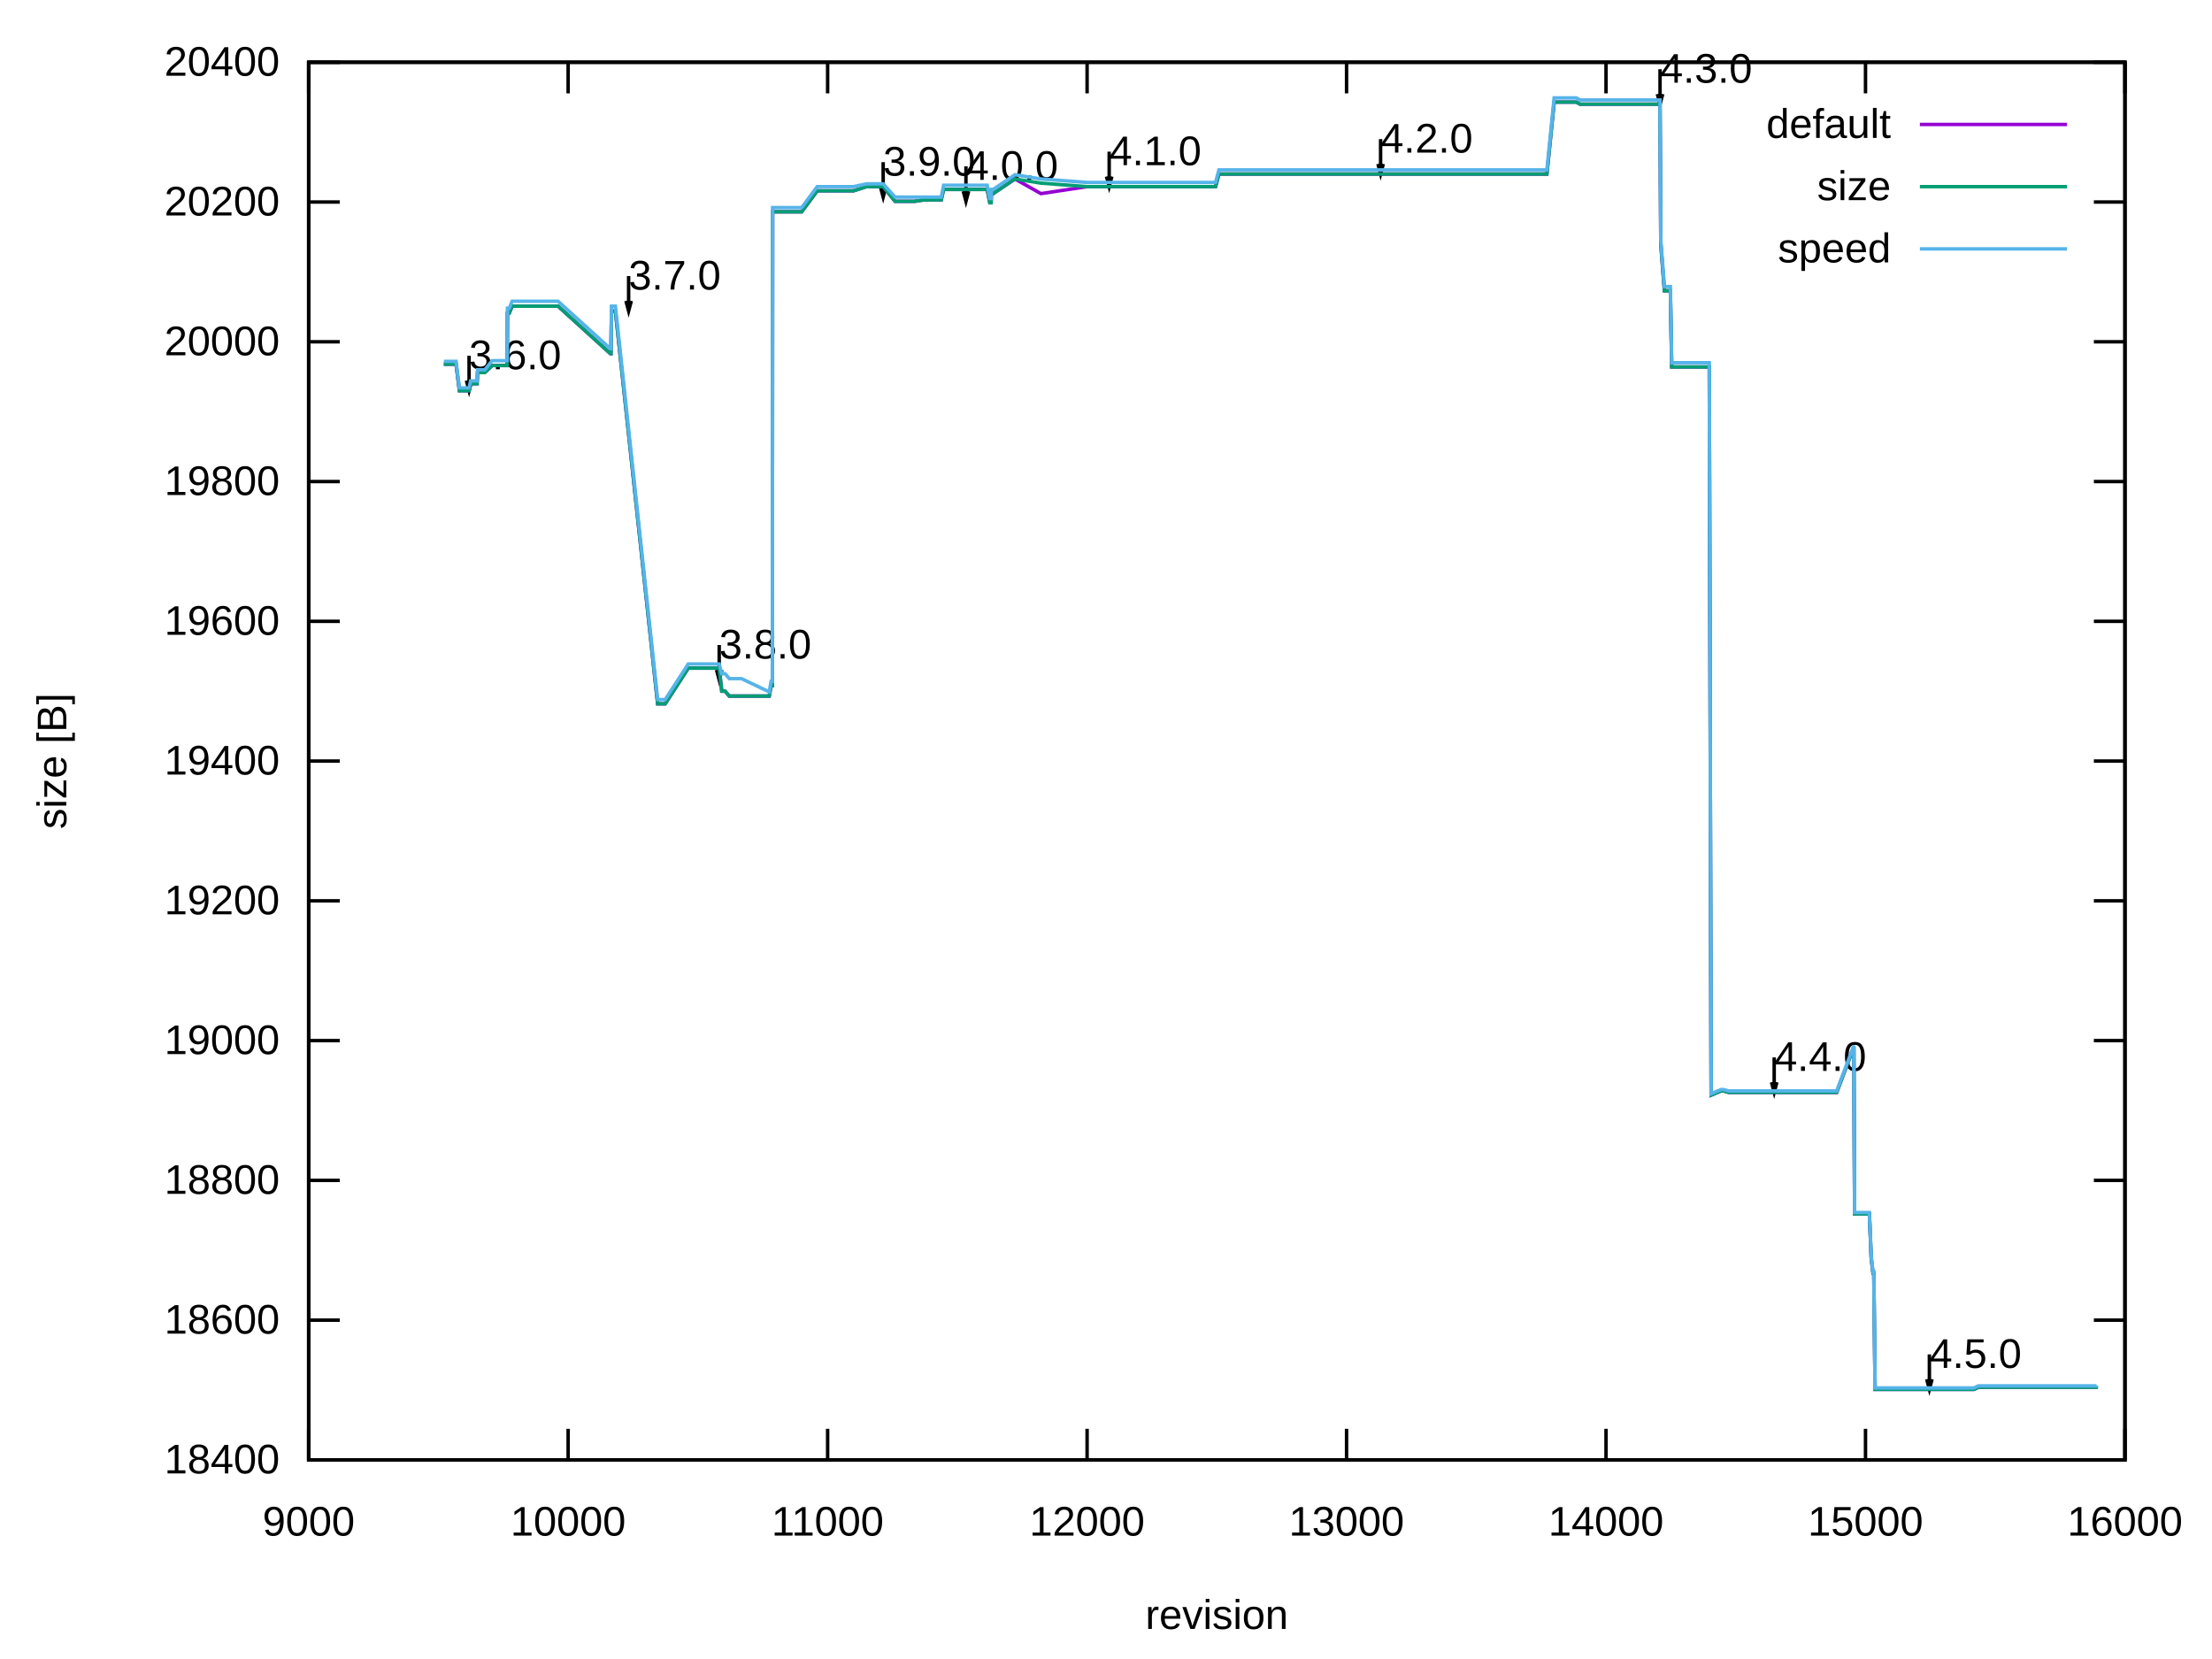
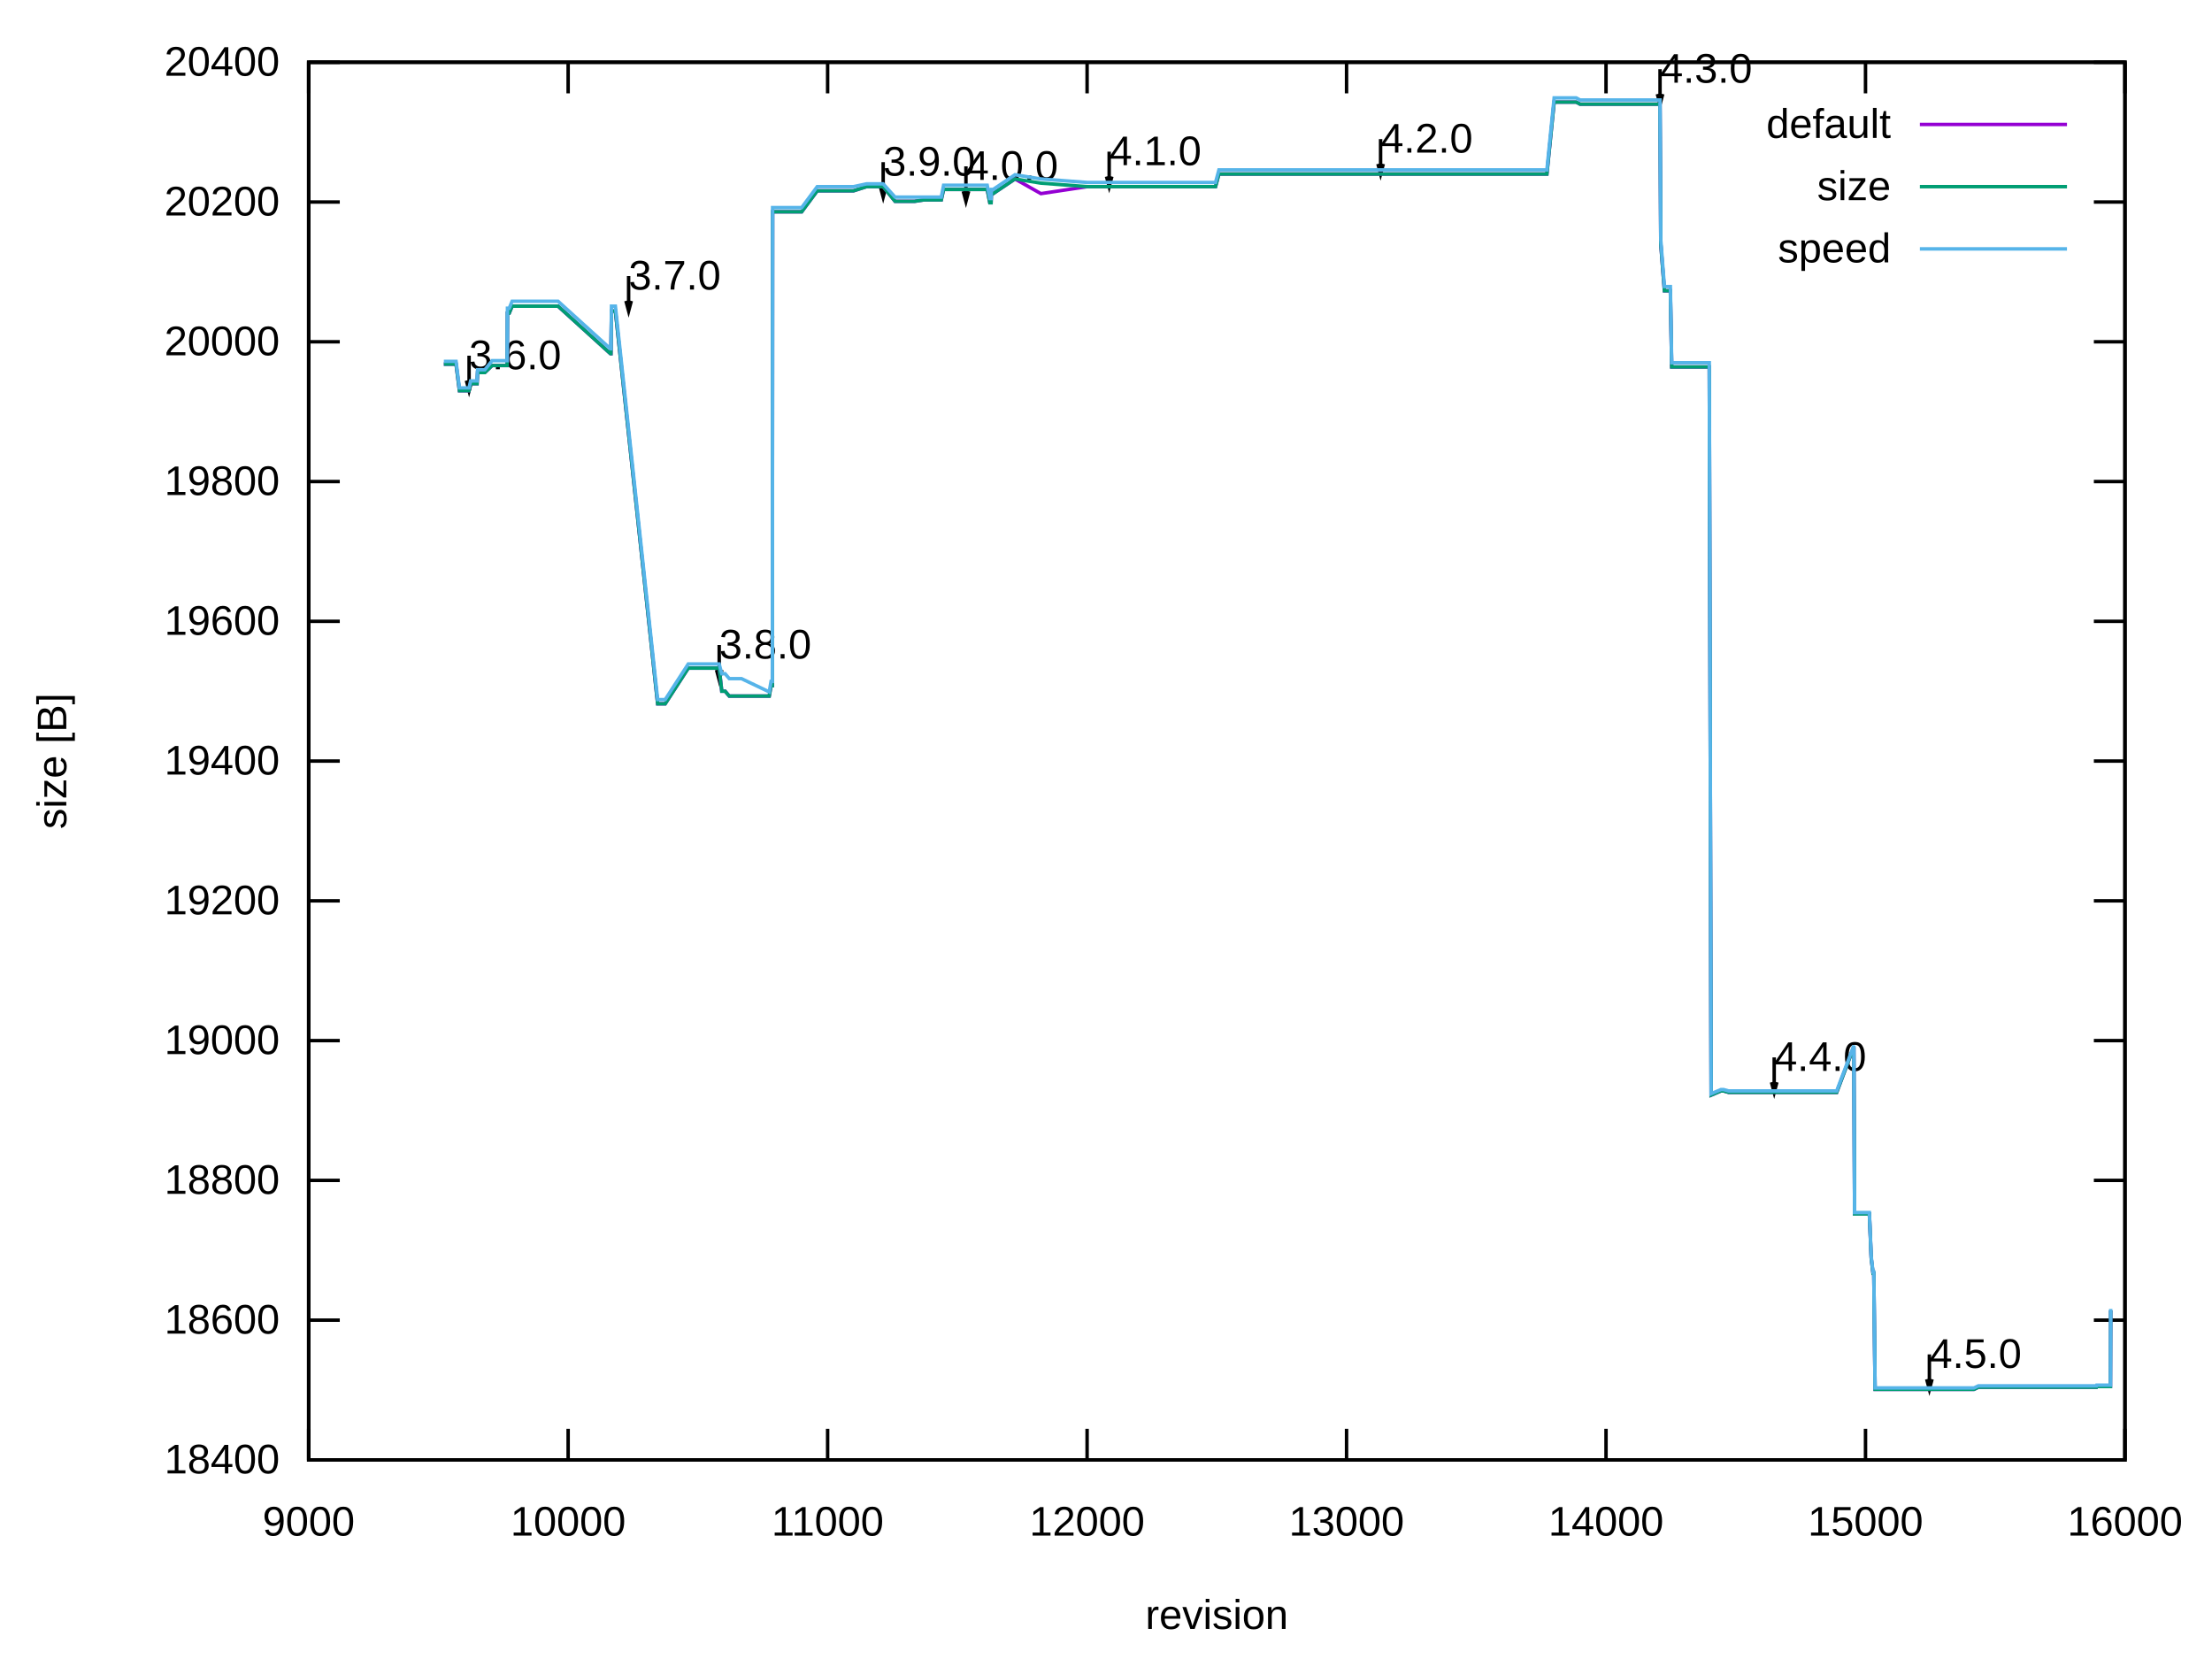
<svg xmlns="http://www.w3.org/2000/svg" xmlns:xlink="http://www.w3.org/1999/xlink" width="640" height="480" viewBox="0 0 640 480">
  <g id="gnuplot_canvas">
    <rect x="0" y="0" width="640" height="480" fill="none" />
    <defs>
      <circle id="gpDot" r="0.5" stroke-width="0.5" stroke="currentColor" />
      <path id="gpPt0" stroke-width="0.222" stroke="currentColor" d="M-1,0 h2 M0,-1 v2" />
      <path id="gpPt1" stroke-width="0.222" stroke="currentColor" d="M-1,-1 L1,1 M1,-1 L-1,1" />
      <path id="gpPt2" stroke-width="0.222" stroke="currentColor" d="M-1,0 L1,0 M0,-1 L0,1 M-1,-1 L1,1 M-1,1 L1,-1" />
      <rect id="gpPt3" stroke-width="0.222" stroke="currentColor" x="-1" y="-1" width="2" height="2" />
      <rect id="gpPt4" stroke-width="0.222" stroke="currentColor" fill="currentColor" x="-1" y="-1" width="2" height="2" />
      <circle id="gpPt5" stroke-width="0.222" stroke="currentColor" cx="0" cy="0" r="1" />
      <use xlink:href="#gpPt5" id="gpPt6" fill="currentColor" stroke="none" />
      <path id="gpPt7" stroke-width="0.222" stroke="currentColor" d="M0,-1.33 L-1.33,0.67 L1.33,0.67 z" />
      <use xlink:href="#gpPt7" id="gpPt8" fill="currentColor" stroke="none" />
      <use xlink:href="#gpPt7" id="gpPt9" stroke="currentColor" transform="rotate(180)" />
      <use xlink:href="#gpPt9" id="gpPt10" fill="currentColor" stroke="none" />
      <use xlink:href="#gpPt3" id="gpPt11" stroke="currentColor" transform="rotate(45)" />
      <use xlink:href="#gpPt11" id="gpPt12" fill="currentColor" stroke="none" />
      <path id="gpPt13" stroke-width="0.222" stroke="currentColor" d="M0,1.330 L1.265,0.411 L0.782,-1.067 L-0.782,-1.076 L-1.265,0.411 z" />
      <use xlink:href="#gpPt13" id="gpPt14" fill="currentColor" stroke="none" />
      <filter id="textbox" filterUnits="objectBoundingBox" x="0" y="0" height="1" width="1">
        <feFlood flood-color="white" flood-opacity="1" result="bgnd" />
        <feComposite in="SourceGraphic" in2="bgnd" operator="atop" />
      </filter>
      <filter id="greybox" filterUnits="objectBoundingBox" x="0" y="0" height="1" width="1">
        <feFlood flood-color="lightgrey" flood-opacity="1" result="grey" />
        <feComposite in="SourceGraphic" in2="grey" operator="atop" />
      </filter>
    </defs>
    <g fill="none" color="white" stroke="currentColor" stroke-width="1.00" stroke-linecap="butt" stroke-linejoin="miter">
</g>
    <g fill="none" color="black" stroke="currentColor" stroke-width="1.00" stroke-linecap="butt" stroke-linejoin="miter">
      <path stroke="black" d="M89.31,422.40 L98.31,422.40 M614.82,422.40 L605.82,422.40  " />
      <g transform="translate(80.92,426.30)" stroke="none" fill="black" font-family="Arial" font-size="12.00" text-anchor="end">
        <text>
          <tspan font-family="Arial"> 18400</tspan>
        </text>
      </g>
    </g>
    <g fill="none" color="black" stroke="currentColor" stroke-width="1.00" stroke-linecap="butt" stroke-linejoin="miter">
      <path stroke="black" d="M89.31,381.96 L98.31,381.96 M614.82,381.96 L605.82,381.96  " />
      <g transform="translate(80.92,385.86)" stroke="none" fill="black" font-family="Arial" font-size="12.00" text-anchor="end">
        <text>
          <tspan font-family="Arial"> 18600</tspan>
        </text>
      </g>
    </g>
    <g fill="none" color="black" stroke="currentColor" stroke-width="1.00" stroke-linecap="butt" stroke-linejoin="miter">
      <path stroke="black" d="M89.31,341.52 L98.31,341.52 M614.82,341.52 L605.82,341.52  " />
      <g transform="translate(80.92,345.42)" stroke="none" fill="black" font-family="Arial" font-size="12.00" text-anchor="end">
        <text>
          <tspan font-family="Arial"> 18800</tspan>
        </text>
      </g>
    </g>
    <g fill="none" color="black" stroke="currentColor" stroke-width="1.00" stroke-linecap="butt" stroke-linejoin="miter">
      <path stroke="black" d="M89.31,301.08 L98.31,301.08 M614.82,301.08 L605.82,301.08  " />
      <g transform="translate(80.92,304.98)" stroke="none" fill="black" font-family="Arial" font-size="12.00" text-anchor="end">
        <text>
          <tspan font-family="Arial"> 19000</tspan>
        </text>
      </g>
    </g>
    <g fill="none" color="black" stroke="currentColor" stroke-width="1.00" stroke-linecap="butt" stroke-linejoin="miter">
      <path stroke="black" d="M89.31,260.64 L98.31,260.64 M614.82,260.64 L605.82,260.64  " />
      <g transform="translate(80.92,264.54)" stroke="none" fill="black" font-family="Arial" font-size="12.00" text-anchor="end">
        <text>
          <tspan font-family="Arial"> 19200</tspan>
        </text>
      </g>
    </g>
    <g fill="none" color="black" stroke="currentColor" stroke-width="1.00" stroke-linecap="butt" stroke-linejoin="miter">
      <path stroke="black" d="M89.31,220.20 L98.31,220.20 M614.82,220.20 L605.82,220.20  " />
      <g transform="translate(80.92,224.10)" stroke="none" fill="black" font-family="Arial" font-size="12.00" text-anchor="end">
        <text>
          <tspan font-family="Arial"> 19400</tspan>
        </text>
      </g>
    </g>
    <g fill="none" color="black" stroke="currentColor" stroke-width="1.00" stroke-linecap="butt" stroke-linejoin="miter">
      <path stroke="black" d="M89.31,179.77 L98.31,179.77 M614.82,179.77 L605.82,179.77  " />
      <g transform="translate(80.92,183.67)" stroke="none" fill="black" font-family="Arial" font-size="12.00" text-anchor="end">
        <text>
          <tspan font-family="Arial"> 19600</tspan>
        </text>
      </g>
    </g>
    <g fill="none" color="black" stroke="currentColor" stroke-width="1.00" stroke-linecap="butt" stroke-linejoin="miter">
      <path stroke="black" d="M89.31,139.33 L98.31,139.33 M614.82,139.33 L605.82,139.33  " />
      <g transform="translate(80.92,143.23)" stroke="none" fill="black" font-family="Arial" font-size="12.00" text-anchor="end">
        <text>
          <tspan font-family="Arial"> 19800</tspan>
        </text>
      </g>
    </g>
    <g fill="none" color="black" stroke="currentColor" stroke-width="1.00" stroke-linecap="butt" stroke-linejoin="miter">
      <path stroke="black" d="M89.31,98.89 L98.31,98.89 M614.82,98.89 L605.82,98.89  " />
      <g transform="translate(80.92,102.79)" stroke="none" fill="black" font-family="Arial" font-size="12.00" text-anchor="end">
        <text>
          <tspan font-family="Arial"> 20000</tspan>
        </text>
      </g>
    </g>
    <g fill="none" color="black" stroke="currentColor" stroke-width="1.00" stroke-linecap="butt" stroke-linejoin="miter">
      <path stroke="black" d="M89.31,58.45 L98.31,58.45 M614.82,58.45 L605.82,58.45  " />
      <g transform="translate(80.92,62.35)" stroke="none" fill="black" font-family="Arial" font-size="12.00" text-anchor="end">
        <text>
          <tspan font-family="Arial"> 20200</tspan>
        </text>
      </g>
    </g>
    <g fill="none" color="black" stroke="currentColor" stroke-width="1.00" stroke-linecap="butt" stroke-linejoin="miter">
      <path stroke="black" d="M89.31,18.01 L98.31,18.01 M614.82,18.01 L605.82,18.01  " />
      <g transform="translate(80.92,21.91)" stroke="none" fill="black" font-family="Arial" font-size="12.00" text-anchor="end">
        <text>
          <tspan font-family="Arial"> 20400</tspan>
        </text>
      </g>
    </g>
    <g fill="none" color="black" stroke="currentColor" stroke-width="1.00" stroke-linecap="butt" stroke-linejoin="miter">
      <path stroke="black" d="M89.31,422.40 L89.31,413.40 M89.31,18.01 L89.31,27.01  " />
      <g transform="translate(89.31,444.30)" stroke="none" fill="black" font-family="Arial" font-size="12.00" text-anchor="middle">
        <text>
          <tspan font-family="Arial"> 9000</tspan>
        </text>
      </g>
    </g>
    <g fill="none" color="black" stroke="currentColor" stroke-width="1.00" stroke-linecap="butt" stroke-linejoin="miter">
      <path stroke="black" d="M164.38,422.40 L164.38,413.40 M164.38,18.01 L164.38,27.01  " />
      <g transform="translate(164.38,444.30)" stroke="none" fill="black" font-family="Arial" font-size="12.00" text-anchor="middle">
        <text>
          <tspan font-family="Arial"> 10000</tspan>
        </text>
      </g>
    </g>
    <g fill="none" color="black" stroke="currentColor" stroke-width="1.00" stroke-linecap="butt" stroke-linejoin="miter">
      <path stroke="black" d="M239.46,422.40 L239.46,413.40 M239.46,18.01 L239.46,27.01  " />
      <g transform="translate(239.46,444.30)" stroke="none" fill="black" font-family="Arial" font-size="12.00" text-anchor="middle">
        <text>
          <tspan font-family="Arial"> 11000</tspan>
        </text>
      </g>
    </g>
    <g fill="none" color="black" stroke="currentColor" stroke-width="1.00" stroke-linecap="butt" stroke-linejoin="miter">
      <path stroke="black" d="M314.53,422.40 L314.53,413.40 M314.53,18.01 L314.53,27.01  " />
      <g transform="translate(314.53,444.30)" stroke="none" fill="black" font-family="Arial" font-size="12.00" text-anchor="middle">
        <text>
          <tspan font-family="Arial"> 12000</tspan>
        </text>
      </g>
    </g>
    <g fill="none" color="black" stroke="currentColor" stroke-width="1.00" stroke-linecap="butt" stroke-linejoin="miter">
      <path stroke="black" d="M389.60,422.40 L389.60,413.40 M389.60,18.01 L389.60,27.01  " />
      <g transform="translate(389.60,444.30)" stroke="none" fill="black" font-family="Arial" font-size="12.00" text-anchor="middle">
        <text>
          <tspan font-family="Arial"> 13000</tspan>
        </text>
      </g>
    </g>
    <g fill="none" color="black" stroke="currentColor" stroke-width="1.00" stroke-linecap="butt" stroke-linejoin="miter">
      <path stroke="black" d="M464.67,422.40 L464.67,413.40 M464.67,18.01 L464.67,27.01  " />
      <g transform="translate(464.67,444.30)" stroke="none" fill="black" font-family="Arial" font-size="12.00" text-anchor="middle">
        <text>
          <tspan font-family="Arial"> 14000</tspan>
        </text>
      </g>
    </g>
    <g fill="none" color="black" stroke="currentColor" stroke-width="1.00" stroke-linecap="butt" stroke-linejoin="miter">
      <path stroke="black" d="M539.75,422.40 L539.75,413.40 M539.75,18.01 L539.75,27.01  " />
      <g transform="translate(539.75,444.30)" stroke="none" fill="black" font-family="Arial" font-size="12.00" text-anchor="middle">
        <text>
          <tspan font-family="Arial"> 15000</tspan>
        </text>
      </g>
    </g>
    <g fill="none" color="black" stroke="currentColor" stroke-width="1.00" stroke-linecap="butt" stroke-linejoin="miter">
      <path stroke="black" d="M614.82,422.40 L614.82,413.40 M614.82,18.01 L614.82,27.01  " />
      <g transform="translate(614.82,444.30)" stroke="none" fill="black" font-family="Arial" font-size="12.00" text-anchor="middle">
        <text>
          <tspan font-family="Arial"> 16000</tspan>
        </text>
      </g>
    </g>
    <g fill="none" color="black" stroke="currentColor" stroke-width="1.00" stroke-linecap="butt" stroke-linejoin="miter">
</g>
    <g fill="none" color="black" stroke="currentColor" stroke-width="1.00" stroke-linecap="butt" stroke-linejoin="miter">
      <path stroke="black" d="M89.31,18.01 L89.31,422.40 L614.82,422.40 L614.82,18.01 L89.31,18.01 Z  " />
      <g transform="translate(135.71,106.83)" stroke="none" fill="black" font-family="Arial" font-size="12.00" text-anchor="start">
        <text>
          <tspan font-family="Arial">3.6.0</tspan>
        </text>
      </g>
      <g transform="translate(181.87,83.78)" stroke="none" fill="black" font-family="Arial" font-size="12.00" text-anchor="start">
        <text>
          <tspan font-family="Arial">3.7.0</tspan>
        </text>
      </g>
      <g transform="translate(208.08,190.54)" stroke="none" fill="black" font-family="Arial" font-size="12.00" text-anchor="start">
        <text>
          <tspan font-family="Arial">3.8.0</tspan>
        </text>
      </g>
      <g transform="translate(255.52,50.82)" stroke="none" fill="black" font-family="Arial" font-size="12.00" text-anchor="start">
        <text>
          <tspan font-family="Arial">3.9.0</tspan>
        </text>
      </g>
      <g transform="translate(279.47,52.04)" stroke="none" fill="black" font-family="Arial" font-size="12.00" text-anchor="start">
        <text>
          <tspan font-family="Arial">4.0.0</tspan>
        </text>
      </g>
      <g transform="translate(320.91,47.79)" stroke="none" fill="black" font-family="Arial" font-size="12.00" text-anchor="start">
        <text>
          <tspan font-family="Arial">4.1.0</tspan>
        </text>
      </g>
      <g transform="translate(399.44,44.15)" stroke="none" fill="black" font-family="Arial" font-size="12.00" text-anchor="start">
        <text>
          <tspan font-family="Arial">4.2.0</tspan>
        </text>
      </g>
      <g transform="translate(480.29,23.93)" stroke="none" fill="black" font-family="Arial" font-size="12.00" text-anchor="start">
        <text>
          <tspan font-family="Arial">4.3.0</tspan>
        </text>
      </g>
      <g transform="translate(513.32,309.84)" stroke="none" fill="black" font-family="Arial" font-size="12.00" text-anchor="start">
        <text>
          <tspan font-family="Arial">4.4.0</tspan>
        </text>
      </g>
      <g transform="translate(558.22,395.77)" stroke="none" fill="black" font-family="Arial" font-size="12.00" text-anchor="start">
        <text>
          <tspan font-family="Arial">4.5.0</tspan>
        </text>
      </g>
    </g>
    <g fill="none" color="black" stroke="currentColor" stroke-width="1.00" stroke-linecap="butt" stroke-linejoin="miter">
      <path stroke="black" d="M134.94,110.11 L135.72,113.03 L136.50,110.11 M135.72,102.92 L135.72,113.03  " />
    </g>
    <g fill="none" color="black" stroke="currentColor" stroke-width="1.00" stroke-linecap="butt" stroke-linejoin="miter">
      <path stroke="black" d="M181.10,87.06 L181.88,89.98 L182.66,87.06 M181.88,79.87 L181.88,89.98  " />
    </g>
    <g fill="none" color="black" stroke="currentColor" stroke-width="1.00" stroke-linecap="butt" stroke-linejoin="miter">
      <path stroke="black" d="M207.31,193.82 L208.09,196.74 L208.87,193.82 M208.09,186.63 L208.09,196.74  " />
    </g>
    <g fill="none" color="black" stroke="currentColor" stroke-width="1.00" stroke-linecap="butt" stroke-linejoin="miter">
      <path stroke="black" d="M254.75,54.10 L255.53,57.02 L256.31,54.10 M255.53,46.91 L255.53,57.02  " />
    </g>
    <g fill="none" color="black" stroke="currentColor" stroke-width="1.00" stroke-linecap="butt" stroke-linejoin="miter">
      <path stroke="black" d="M278.70,55.32 L279.48,58.24 L280.26,55.32 M279.48,48.13 L279.48,58.24  " />
    </g>
    <g fill="none" color="black" stroke="currentColor" stroke-width="1.00" stroke-linecap="butt" stroke-linejoin="miter">
      <path stroke="black" d="M320.14,51.07 L320.92,53.99 L321.70,51.07 M320.92,43.88 L320.92,53.99  " />
    </g>
    <g fill="none" color="black" stroke="currentColor" stroke-width="1.00" stroke-linecap="butt" stroke-linejoin="miter">
      <path stroke="black" d="M398.67,47.43 L399.45,50.35 L400.23,47.43 M399.45,40.24 L399.45,50.35  " />
    </g>
    <g fill="none" color="black" stroke="currentColor" stroke-width="1.00" stroke-linecap="butt" stroke-linejoin="miter">
      <path stroke="black" d="M479.52,27.21 L480.30,30.13 L481.08,27.21 M480.30,20.02 L480.30,30.13  " />
    </g>
    <g fill="none" color="black" stroke="currentColor" stroke-width="1.00" stroke-linecap="butt" stroke-linejoin="miter">
      <path stroke="black" d="M512.55,313.12 L513.33,316.04 L514.11,313.12 M513.33,305.93 L513.33,316.04  " />
    </g>
    <g fill="none" color="black" stroke="currentColor" stroke-width="1.00" stroke-linecap="butt" stroke-linejoin="miter">
      <path stroke="black" d="M557.45,399.05 L558.23,401.97 L559.01,399.05 M558.23,391.86 L558.23,401.97  " />
    </g>
    <g fill="none" color="black" stroke="currentColor" stroke-width="1.00" stroke-linecap="butt" stroke-linejoin="miter">
</g>
    <g id="gnuplot_plot_1">
      <g fill="none" color="black" stroke="currentColor" stroke-width="1.00" stroke-linecap="butt" stroke-linejoin="miter">
        <g transform="translate(547.09,39.91)" stroke="none" fill="black" font-family="Arial" font-size="12.00" text-anchor="end">
          <text>
            <tspan font-family="Arial">default</tspan>
          </text>
        </g>
      </g>
      <g fill="none" color="black" stroke="currentColor" stroke-width="1.00" stroke-linecap="butt" stroke-linejoin="miter">
-         <path stroke="rgb(148,   0, 211)" d="M555.48,36.01 L598.04,36.01 M128.42,105.36 L129.85,105.36 L130.60,105.36 L131.95,105.36 L132.93,113.04 L133.53,113.04   L134.05,113.04 L134.43,113.04 L134.50,113.04 L134.58,113.04 L134.65,113.04 L135.71,113.04 L136.16,111.02 L136.76,111.02   L136.98,111.02 L137.06,111.02 L137.13,111.02 L137.21,111.02 L137.36,111.02 L137.73,111.02 L137.81,111.02 L138.03,111.02   L138.18,107.78 L138.33,107.78 L138.41,107.78 L138.78,107.78 L139.01,107.78 L139.16,107.78 L139.23,107.78 L139.31,107.78   L140.28,107.78 L142.39,105.76 L144.11,105.76 L144.86,105.76 L145.39,105.76 L145.69,105.76 L146.44,105.76 L146.67,105.76   L146.74,105.76 L146.82,90.60 L146.89,90.60 L147.34,90.60 L148.17,88.58 L148.62,88.58 L148.69,88.58 L148.84,88.58   L149.14,88.58 L149.59,88.58 L149.89,88.58 L149.97,88.58 L150.49,88.58 L150.72,88.58 L150.79,88.58 L150.87,88.58   L151.62,88.58 L151.77,88.58 L152.07,88.58 L155.30,88.58 L160.55,88.58 L160.85,88.58 L161.00,88.58 L161.08,88.58   L161.46,88.58 L176.62,102.33 L176.77,102.33 L176.92,89.99 L177.45,89.99 L177.97,89.99 L178.05,89.99 L190.28,203.63   L190.58,203.63 L190.66,203.63 L191.86,203.63 L191.93,203.63 L192.46,203.63 L199.14,193.31 L201.54,193.31 L202.67,193.31   L204.92,193.31 L206.27,193.31 L208.08,193.31 L208.83,199.99 L209.50,199.99 L209.80,199.99 L211.00,201.40 L212.43,201.40   L212.80,201.40 L213.63,201.40 L213.93,201.40 L214.53,201.40 L222.56,201.40 L223.09,198.37 L223.39,198.37 L223.47,198.37   L223.54,61.28 L223.69,61.28 L224.44,61.28 L231.95,61.28 L236.45,55.21 L237.50,55.21 L245.99,55.21 L246.96,55.21   L250.72,54.00 L255.52,54.00 L258.97,58.25 L264.23,58.25 L264.61,58.25 L267.31,57.84 L272.11,57.84 L272.34,57.84   L273.01,54.81 L277.52,54.81 L277.67,54.81 L279.47,54.81 L283.45,54.81 L285.55,54.81 L285.63,54.81 L286.38,58.65   L286.75,58.65 L286.83,56.02 L287.28,56.02 L287.35,56.02 L293.66,51.78 L301.17,56.02 L314.60,54.00 L318.73,54.00   L320.91,54.00 L321.89,54.00 L322.04,54.00 L322.19,54.00 L322.49,54.00 L322.71,54.00 L323.09,54.00 L343.96,54.00   L345.68,54.00 L346.81,54.00 L348.31,54.00 L349.36,54.00 L351.16,54.00 L351.69,54.00 L352.67,50.36 L362.73,50.36   L365.05,50.36 L366.25,50.36 L366.48,50.36 L370.53,50.36 L373.39,50.36 L374.21,50.36 L376.61,50.36 L379.24,50.36   L380.22,50.36 L381.42,50.36 L382.09,50.36 L387.27,50.36 L399.44,50.36 L404.62,50.36 L412.12,50.36 L426.76,50.36   L441.33,50.36 L442.08,50.36 L442.83,50.36 L445.76,50.36 L447.56,50.36 L449.66,29.54 L449.96,29.54 L450.64,29.54   L451.54,29.54 L453.04,29.54 L456.04,29.54 L457.17,30.14 L464.67,30.14 L478.49,30.14 L480.29,30.14 L480.51,70.58   L481.57,84.13 L482.32,84.13 L482.54,84.13 L483.14,84.13 L483.29,84.13 L483.67,106.17 L487.20,106.17 L490.65,106.17   L492.45,106.17 L494.55,106.17 L495.08,316.85 L497.93,315.64 L498.31,315.64 L498.68,315.64 L500.11,316.05 L502.96,316.05   L504.31,316.05 L513.32,316.05 L513.47,316.05 L517.98,316.05 L520.08,316.05 L526.01,316.05 L531.41,316.05 L536.37,302.90   L536.59,351.23 L539.45,351.23 L540.87,351.23 L541.40,363.97 L541.92,368.41 L542.15,368.41 L542.52,401.98 L544.25,401.98   L546.73,401.98 L547.55,401.98 L548.53,401.98 L548.61,401.98 L548.68,401.98 L552.66,401.98 L557.76,401.98 L558.22,401.98   L563.55,401.98 L571.13,401.98 L572.40,401.37 L573.61,401.37 L576.23,401.37 L581.04,401.37 L583.29,401.37 L589.97,401.37   L594.10,401.37 L594.17,401.37 L597.40,401.37 L606.56,401.37 L606.64,401.17  " />
+         <path stroke="rgb(148,   0, 211)" d="M555.48,36.01 L598.04,36.01 M128.42,105.36 L129.85,105.36 L130.60,105.36 L131.95,105.36 L132.93,113.04 L133.53,113.04   L134.05,113.04 L134.43,113.04 L134.50,113.04 L134.58,113.04 L134.65,113.04 L135.71,113.04 L136.16,111.02 L136.76,111.02   L136.98,111.02 L137.06,111.02 L137.13,111.02 L137.21,111.02 L137.36,111.02 L137.73,111.02 L137.81,111.02 L138.03,111.02   L138.18,107.78 L138.33,107.78 L138.41,107.78 L138.78,107.78 L139.01,107.78 L139.16,107.78 L139.23,107.78 L139.31,107.78   L140.28,107.78 L142.39,105.76 L144.11,105.76 L144.86,105.76 L145.39,105.76 L145.69,105.76 L146.44,105.76 L146.67,105.76   L146.74,105.76 L146.82,90.60 L146.89,90.60 L147.34,90.60 L148.17,88.58 L148.62,88.58 L148.69,88.58 L148.84,88.58   L149.14,88.58 L149.59,88.58 L149.89,88.58 L149.97,88.58 L150.49,88.58 L150.72,88.58 L150.79,88.58 L150.87,88.58   L151.62,88.58 L151.77,88.58 L152.07,88.58 L155.30,88.58 L160.55,88.58 L160.85,88.58 L161.00,88.58 L161.08,88.58   L161.46,88.58 L176.62,102.33 L176.77,102.33 L176.92,89.99 L177.45,89.99 L177.97,89.99 L178.05,89.99 L190.28,203.63   L190.58,203.63 L190.66,203.63 L191.86,203.63 L191.93,203.63 L192.46,203.63 L199.14,193.31 L201.54,193.31 L202.67,193.31   L204.92,193.31 L206.27,193.31 L208.08,193.31 L208.83,199.99 L209.50,199.99 L209.80,199.99 L211.00,201.40 L212.43,201.40   L212.80,201.40 L213.63,201.40 L213.93,201.40 L214.53,201.40 L222.56,201.40 L223.09,198.37 L223.39,198.37 L223.47,198.37   L223.54,61.28 L223.69,61.28 L224.44,61.28 L231.95,61.28 L236.45,55.21 L237.50,55.21 L245.99,55.21 L246.96,55.21   L250.72,54.00 L255.52,54.00 L258.97,58.25 L264.23,58.25 L264.61,58.25 L267.31,57.84 L272.11,57.84 L272.34,57.84   L273.01,54.81 L277.52,54.81 L277.67,54.81 L279.47,54.81 L283.45,54.81 L285.55,54.81 L285.63,54.81 L286.38,58.65   L286.75,58.65 L286.83,56.02 L287.28,56.02 L287.35,56.02 L293.66,51.78 L301.17,56.02 L314.60,54.00 L318.73,54.00   L320.91,54.00 L321.89,54.00 L322.04,54.00 L322.19,54.00 L322.49,54.00 L322.71,54.00 L323.09,54.00 L343.96,54.00   L345.68,54.00 L346.81,54.00 L348.31,54.00 L349.36,54.00 L351.16,54.00 L351.69,54.00 L352.67,50.36 L362.73,50.36   L365.05,50.36 L366.25,50.36 L366.48,50.36 L370.53,50.36 L373.39,50.36 L374.21,50.36 L376.61,50.36 L379.24,50.36   L380.22,50.36 L381.42,50.36 L382.09,50.36 L387.27,50.36 L399.44,50.36 L404.62,50.36 L412.12,50.36 L426.76,50.36   L441.33,50.36 L442.08,50.36 L442.83,50.36 L445.76,50.36 L447.56,50.36 L449.66,29.54 L449.96,29.54 L450.64,29.54   L451.54,29.54 L453.04,29.54 L456.04,29.54 L457.17,30.14 L464.67,30.14 L478.49,30.14 L480.29,30.14 L480.51,70.58   L481.57,84.13 L482.32,84.13 L482.54,84.13 L483.14,84.13 L483.29,84.13 L483.67,106.17 L487.20,106.17 L490.65,106.17   L492.45,106.17 L494.55,106.17 L495.08,316.85 L497.93,315.64 L498.31,315.64 L498.68,315.64 L500.11,316.05 L502.96,316.05   L504.31,316.05 L513.32,316.05 L513.47,316.05 L517.98,316.05 L520.08,316.05 L526.01,316.05 L531.41,316.05 L536.37,302.90   L536.59,351.23 L539.45,351.23 L540.87,351.23 L541.40,363.97 L541.92,368.41 L542.15,368.41 L542.52,401.98 L544.25,401.98   L546.73,401.98 L547.55,401.98 L548.53,401.98 L548.61,401.98 L548.68,401.98 L552.66,401.98 L557.76,401.98 L558.22,401.98   L563.55,401.98 L571.13,401.98 L572.40,401.37 L573.61,401.37 L576.23,401.37 L581.04,401.37 L583.29,401.37 L589.97,401.37   L594.10,401.37 L594.17,401.37 L597.40,401.37 L606.56,401.37 L606.64,401.17 L610.62,401.17 L610.69,379.13  " />
      </g>
    </g>
    <g id="gnuplot_plot_2">
      <g fill="none" color="black" stroke="currentColor" stroke-width="1.00" stroke-linecap="butt" stroke-linejoin="miter">
        <g transform="translate(547.09,57.91)" stroke="none" fill="black" font-family="Arial" font-size="12.00" text-anchor="end">
          <text>
            <tspan font-family="Arial">size</tspan>
          </text>
        </g>
      </g>
      <g fill="none" color="black" stroke="currentColor" stroke-width="1.00" stroke-linecap="butt" stroke-linejoin="miter">
-         <path stroke="rgb(  0, 158, 115)" d="M555.48,54.01 L598.04,54.01 M128.42,105.36 L129.85,105.36 L130.60,105.36 L131.95,105.36 L132.93,113.04 L133.53,113.04   L134.05,113.04 L134.43,113.04 L134.50,113.04 L134.58,113.04 L134.65,113.04 L135.71,113.04 L136.16,111.02 L136.76,111.02   L136.98,111.02 L137.06,111.02 L137.13,111.02 L137.21,111.02 L137.36,111.02 L137.73,111.02 L137.81,111.02 L138.03,111.02   L138.18,107.78 L138.33,107.78 L138.41,107.78 L138.78,107.78 L139.01,107.78 L139.16,107.78 L139.23,107.78 L139.31,107.78   L140.28,107.78 L142.39,105.76 L144.11,105.76 L144.86,105.76 L145.39,105.76 L145.69,105.76 L146.44,105.76 L146.67,105.76   L146.74,105.76 L146.82,90.60 L146.89,90.60 L147.34,90.60 L148.17,88.58 L148.62,88.58 L148.69,88.58 L148.84,88.58   L149.14,88.58 L149.59,88.58 L149.89,88.58 L149.97,88.58 L150.49,88.58 L150.72,88.58 L150.79,88.58 L150.87,88.58   L151.62,88.58 L151.77,88.58 L152.07,88.58 L155.30,88.58 L160.55,88.58 L160.85,88.58 L161.00,88.58 L161.08,88.58   L161.46,88.58 L176.62,102.33 L176.77,102.33 L176.92,89.99 L177.45,89.99 L177.97,89.99 L178.05,89.99 L190.28,203.63   L190.58,203.63 L190.66,203.63 L191.86,203.63 L191.93,203.63 L192.46,203.63 L199.14,193.31 L201.54,193.31 L202.67,193.31   L204.92,193.31 L206.27,193.31 L208.08,193.31 L208.83,199.99 L209.50,199.99 L209.80,199.99 L211.00,201.40 L212.43,201.40   L212.80,201.40 L213.63,201.40 L213.93,201.40 L214.53,201.40 L222.56,201.40 L223.09,198.37 L223.39,198.37 L223.47,198.37   L223.54,61.28 L223.69,61.28 L224.44,61.28 L231.95,61.28 L236.45,55.21 L237.50,55.21 L245.99,55.21 L246.96,55.21   L250.72,54.00 L255.52,54.00 L258.97,58.25 L264.23,58.25 L264.61,58.25 L267.31,57.84 L272.11,57.84 L272.34,57.84   L273.01,54.81 L277.52,54.81 L277.67,54.81 L279.47,54.81 L283.45,54.81 L285.55,54.81 L285.63,54.81 L286.38,58.65   L286.75,58.65 L286.83,56.02 L287.28,56.02 L287.35,56.02 L293.66,51.78 L301.17,52.99 L314.60,54.00 L318.73,54.00   L320.91,54.00 L321.89,54.00 L322.04,54.00 L322.19,54.00 L322.49,54.00 L322.71,54.00 L323.09,54.00 L343.96,54.00   L345.68,54.00 L346.81,54.00 L348.31,54.00 L349.36,54.00 L351.16,54.00 L351.69,54.00 L352.67,50.36 L362.73,50.36   L365.05,50.36 L366.25,50.36 L366.48,50.36 L370.53,50.36 L373.39,50.36 L374.21,50.36 L376.61,50.36 L379.24,50.36   L380.22,50.36 L381.42,50.36 L382.09,50.36 L387.27,50.36 L399.44,50.36 L404.62,50.36 L412.12,50.36 L426.76,50.36   L441.33,50.36 L442.08,50.36 L442.83,50.36 L445.76,50.36 L447.56,50.36 L449.66,29.54 L449.96,29.54 L450.64,29.54   L451.54,29.54 L453.04,29.54 L456.04,29.54 L457.17,30.14 L464.67,30.14 L478.49,30.14 L480.29,30.14 L480.51,70.58   L481.57,84.13 L482.32,84.13 L482.54,84.13 L483.14,84.13 L483.29,84.13 L483.67,106.17 L487.20,106.17 L490.65,106.17   L492.45,106.17 L494.55,106.17 L495.08,316.85 L497.93,315.64 L498.31,315.64 L498.68,315.64 L500.11,316.05 L502.96,316.05   L504.31,316.05 L513.32,316.05 L513.47,316.05 L517.98,316.05 L520.08,316.05 L526.01,316.05 L531.41,316.05 L536.37,302.90   L536.59,351.23 L539.45,351.23 L540.87,351.23 L541.40,363.97 L541.92,368.41 L542.15,368.41 L542.52,401.98 L544.25,401.98   L546.73,401.98 L547.55,401.98 L548.53,401.98 L548.61,401.98 L548.68,401.98 L552.66,401.98 L557.76,401.98 L558.22,401.98   L563.55,401.98 L571.13,401.98 L572.40,401.37 L573.61,401.37 L576.23,401.37 L581.04,401.37 L583.29,401.37 L589.97,401.37   L594.10,401.37 L594.17,401.37 L597.40,401.37 L606.56,401.37 L606.64,401.17  " />
+         <path stroke="rgb(  0, 158, 115)" d="M555.48,54.01 L598.04,54.01 M128.42,105.36 L129.85,105.36 L130.60,105.36 L131.95,105.36 L132.93,113.04 L133.53,113.04   L134.05,113.04 L134.43,113.04 L134.50,113.04 L134.58,113.04 L134.65,113.04 L135.71,113.04 L136.16,111.02 L136.76,111.02   L136.98,111.02 L137.06,111.02 L137.13,111.02 L137.21,111.02 L137.36,111.02 L137.73,111.02 L137.81,111.02 L138.03,111.02   L138.18,107.78 L138.33,107.78 L138.41,107.78 L138.78,107.78 L139.01,107.78 L139.16,107.78 L139.23,107.78 L139.31,107.78   L140.28,107.78 L142.39,105.76 L144.11,105.76 L144.86,105.76 L145.39,105.76 L145.69,105.76 L146.44,105.76 L146.67,105.76   L146.74,105.76 L146.82,90.60 L146.89,90.60 L147.34,90.60 L148.17,88.58 L148.62,88.58 L148.69,88.58 L148.84,88.58   L149.14,88.58 L149.59,88.58 L149.89,88.58 L149.97,88.58 L150.49,88.58 L150.72,88.58 L150.79,88.58 L150.87,88.58   L151.62,88.58 L151.77,88.58 L152.07,88.58 L155.30,88.58 L160.55,88.58 L160.85,88.58 L161.00,88.58 L161.08,88.58   L161.46,88.58 L176.62,102.33 L176.77,102.33 L176.92,89.99 L177.45,89.99 L177.97,89.99 L178.05,89.99 L190.28,203.63   L190.58,203.63 L190.66,203.63 L191.86,203.63 L191.93,203.63 L192.46,203.63 L199.14,193.31 L201.54,193.31 L202.67,193.31   L204.92,193.31 L206.27,193.31 L208.08,193.31 L208.83,199.99 L209.50,199.99 L209.80,199.99 L211.00,201.40 L212.43,201.40   L212.80,201.40 L213.63,201.40 L213.93,201.40 L214.53,201.40 L222.56,201.40 L223.09,198.37 L223.39,198.37 L223.47,198.37   L223.54,61.28 L223.69,61.28 L224.44,61.28 L231.95,61.28 L236.45,55.21 L237.50,55.21 L245.99,55.21 L246.96,55.21   L250.72,54.00 L255.52,54.00 L258.97,58.25 L264.23,58.25 L264.61,58.25 L267.31,57.84 L272.11,57.84 L272.34,57.84   L273.01,54.81 L277.52,54.81 L277.67,54.81 L279.47,54.81 L283.45,54.81 L285.55,54.81 L285.63,54.81 L286.38,58.65   L286.75,58.65 L286.83,56.02 L287.28,56.02 L287.35,56.02 L293.66,51.78 L301.17,52.99 L314.60,54.00 L318.73,54.00   L320.91,54.00 L321.89,54.00 L322.04,54.00 L322.19,54.00 L322.49,54.00 L322.71,54.00 L323.09,54.00 L343.96,54.00   L345.68,54.00 L346.81,54.00 L348.31,54.00 L349.36,54.00 L351.16,54.00 L351.69,54.00 L352.67,50.36 L362.73,50.36   L365.05,50.36 L366.25,50.36 L366.48,50.36 L370.53,50.36 L373.39,50.36 L374.21,50.36 L376.61,50.36 L379.24,50.36   L380.22,50.36 L381.42,50.36 L382.09,50.36 L387.27,50.36 L399.44,50.36 L404.62,50.36 L412.12,50.36 L426.76,50.36   L441.33,50.36 L442.08,50.36 L442.83,50.36 L445.76,50.36 L447.56,50.36 L449.66,29.54 L449.96,29.54 L450.64,29.54   L451.54,29.54 L453.04,29.54 L456.04,29.54 L457.17,30.14 L464.67,30.14 L478.49,30.14 L480.29,30.14 L480.51,70.58   L481.57,84.13 L482.32,84.13 L482.54,84.13 L483.14,84.13 L483.29,84.13 L483.67,106.17 L487.20,106.17 L490.65,106.17   L492.45,106.17 L494.55,106.17 L495.08,316.85 L497.93,315.64 L498.31,315.64 L498.68,315.64 L500.11,316.05 L502.96,316.05   L504.31,316.05 L513.32,316.05 L513.47,316.05 L517.98,316.05 L520.08,316.05 L526.01,316.05 L531.41,316.05 L536.37,302.90   L536.59,351.23 L539.45,351.23 L540.87,351.23 L541.40,363.97 L541.92,368.41 L542.15,368.41 L542.52,401.98 L544.25,401.98   L546.73,401.98 L547.55,401.98 L548.53,401.98 L548.61,401.98 L548.68,401.98 L552.66,401.98 L557.76,401.98 L558.22,401.98   L563.55,401.98 L571.13,401.98 L572.40,401.37 L573.61,401.37 L576.23,401.37 L581.04,401.37 L583.29,401.37 L589.97,401.37   L594.10,401.37 L594.17,401.37 L597.40,401.37 L606.56,401.37 L606.64,401.17 L610.62,401.17 L610.69,379.13  " />
      </g>
    </g>
    <g id="gnuplot_plot_3">
      <g fill="none" color="black" stroke="currentColor" stroke-width="1.00" stroke-linecap="butt" stroke-linejoin="miter">
        <g transform="translate(547.09,75.91)" stroke="none" fill="black" font-family="Arial" font-size="12.00" text-anchor="end">
          <text>
            <tspan font-family="Arial">speed</tspan>
          </text>
        </g>
      </g>
      <g fill="none" color="black" stroke="currentColor" stroke-width="1.00" stroke-linecap="butt" stroke-linejoin="miter">
-         <path stroke="rgb( 86, 180, 233)" d="M555.48,72.01 L598.04,72.01 M128.42,104.55 L129.85,104.55 L130.60,104.55 L131.95,104.55 L132.93,112.23 L133.53,112.23   L134.05,112.23 L134.43,112.23 L134.50,112.23 L134.58,112.23 L134.65,112.23 L135.71,112.23 L136.16,110.21 L136.76,110.21   L136.98,110.21 L137.06,110.21 L137.13,110.21 L137.21,110.21 L137.36,110.21 L137.73,110.21 L137.81,110.21 L138.03,110.21   L138.18,106.98 L138.33,106.98 L138.41,106.98 L138.78,106.98 L139.01,106.98 L139.16,106.98 L139.23,106.98 L139.31,106.98   L140.28,106.98 L142.39,104.35 L144.11,104.35 L144.86,104.35 L145.39,104.35 L145.69,104.35 L146.44,104.35 L146.67,104.35   L146.74,104.35 L146.82,89.18 L146.89,89.18 L147.34,89.18 L148.17,87.16 L148.62,87.16 L148.69,87.16 L148.84,87.16   L149.14,87.16 L149.59,87.16 L149.89,87.16 L149.97,87.16 L150.49,87.16 L150.72,87.16 L150.79,87.16 L150.87,87.16   L151.62,87.16 L151.77,87.16 L152.07,87.16 L155.30,87.16 L160.55,87.16 L160.85,87.16 L161.00,87.16 L161.08,87.16   L161.46,87.16 L176.62,100.91 L176.77,100.91 L176.92,88.58 L177.45,88.58 L177.97,88.58 L178.05,88.58 L190.28,202.41   L190.58,202.41 L190.66,202.41 L191.86,202.41 L191.93,202.41 L192.46,202.41 L199.14,192.10 L201.54,192.10 L202.67,192.10   L204.92,192.10 L206.27,192.10 L208.08,192.10 L208.83,194.93 L209.50,194.93 L209.80,194.93 L211.00,196.35 L212.43,196.35   L212.80,196.35 L213.63,196.35 L213.93,196.35 L214.53,196.35 L222.56,200.19 L223.09,197.15 L223.39,197.15 L223.47,197.15   L223.54,60.07 L223.69,60.07 L224.44,60.07 L231.95,60.07 L236.45,54.00 L237.50,54.00 L245.99,54.00 L246.96,54.00   L250.72,53.19 L255.52,53.19 L258.97,57.03 L264.23,57.03 L264.61,57.03 L267.31,57.03 L272.11,57.03 L272.34,57.03   L273.01,53.60 L277.52,53.60 L277.67,53.60 L279.47,53.60 L283.45,53.60 L285.55,53.60 L285.63,53.60 L286.38,57.44   L286.75,57.44 L286.83,54.81 L287.28,54.81 L287.35,54.81 L293.66,50.56 L301.17,51.78 L314.60,52.79 L318.73,52.79   L320.91,52.79 L321.89,52.79 L322.04,52.79 L322.19,52.79 L322.49,52.79 L322.71,52.79 L323.09,52.79 L343.96,52.79   L345.68,52.79 L346.81,52.79 L348.31,52.79 L349.36,52.79 L351.16,52.79 L351.69,52.79 L352.67,49.15 L362.73,49.15   L365.05,49.15 L366.25,49.15 L366.48,49.15 L370.53,49.15 L373.39,49.15 L374.21,49.15 L376.61,49.15 L379.24,49.15   L380.22,49.15 L381.42,49.15 L382.09,49.15 L387.27,49.15 L399.44,49.15 L404.62,49.15 L412.12,49.15 L426.76,49.15   L441.33,49.15 L442.08,49.15 L442.83,49.15 L445.76,49.15 L447.56,49.15 L449.66,28.32 L449.96,28.32 L450.64,28.32   L451.54,28.32 L453.04,28.32 L456.04,28.32 L457.17,28.93 L464.67,28.93 L478.49,28.93 L480.29,28.93 L480.51,69.37   L481.57,82.91 L482.32,82.91 L482.54,82.91 L483.14,82.91 L483.29,82.91 L483.67,104.95 L487.20,104.95 L490.65,104.95   L492.45,104.95 L494.55,104.95 L495.08,316.45 L497.93,315.24 L498.31,315.24 L498.68,315.24 L500.11,315.64 L502.96,315.64   L504.31,315.64 L513.32,315.64 L513.47,315.64 L517.98,315.64 L520.08,315.64 L526.01,315.64 L531.41,315.64 L536.37,302.50   L536.59,350.82 L539.45,350.82 L540.87,350.82 L541.40,363.56 L541.92,368.01 L542.15,368.01 L542.52,401.57 L544.25,401.57   L546.73,401.57 L547.55,401.57 L548.53,401.57 L548.61,401.57 L548.68,401.57 L552.66,401.57 L557.76,401.57 L558.22,401.57   L563.55,401.57 L571.13,401.57 L572.40,400.97 L573.61,400.97 L576.23,400.97 L581.04,400.97 L583.29,400.97 L589.97,400.97   L594.10,400.97 L594.17,400.97 L597.40,400.97 L606.56,400.97 L606.64,400.77  " />
+         <path stroke="rgb( 86, 180, 233)" d="M555.48,72.01 L598.04,72.01 M128.42,104.55 L129.85,104.55 L130.60,104.55 L131.95,104.55 L132.93,112.23 L133.53,112.23   L134.05,112.23 L134.43,112.23 L134.50,112.23 L134.58,112.23 L134.65,112.23 L135.71,112.23 L136.16,110.21 L136.76,110.21   L136.98,110.21 L137.06,110.21 L137.13,110.21 L137.21,110.21 L137.36,110.21 L137.73,110.21 L137.81,110.21 L138.03,110.21   L138.18,106.98 L138.33,106.98 L138.41,106.98 L138.78,106.98 L139.01,106.98 L139.16,106.98 L139.23,106.98 L139.31,106.98   L140.28,106.98 L142.39,104.35 L144.11,104.35 L144.86,104.35 L145.39,104.35 L145.69,104.35 L146.44,104.35 L146.67,104.35   L146.74,104.35 L146.82,89.18 L146.89,89.18 L147.34,89.18 L148.17,87.16 L148.62,87.16 L148.69,87.16 L148.84,87.16   L149.14,87.16 L149.59,87.16 L149.89,87.16 L149.97,87.16 L150.49,87.16 L150.72,87.16 L150.79,87.16 L150.87,87.16   L151.62,87.16 L151.77,87.16 L152.07,87.16 L155.30,87.16 L160.55,87.16 L160.85,87.16 L161.00,87.16 L161.08,87.16   L161.46,87.16 L176.62,100.91 L176.77,100.91 L176.92,88.58 L177.45,88.58 L177.97,88.58 L178.05,88.58 L190.28,202.41   L190.58,202.41 L190.66,202.41 L191.86,202.41 L191.93,202.41 L192.46,202.41 L199.14,192.10 L201.54,192.10 L202.67,192.10   L204.92,192.10 L206.27,192.10 L208.08,192.10 L208.83,194.93 L209.50,194.93 L209.80,194.93 L211.00,196.35 L212.43,196.35   L212.80,196.35 L213.63,196.35 L213.93,196.35 L214.53,196.35 L222.56,200.19 L223.09,197.15 L223.39,197.15 L223.47,197.15   L223.54,60.07 L223.69,60.07 L224.44,60.07 L231.95,60.07 L236.45,54.00 L237.50,54.00 L245.99,54.00 L246.96,54.00   L250.72,53.19 L255.52,53.19 L258.97,57.03 L264.23,57.03 L264.61,57.03 L267.31,57.03 L272.11,57.03 L272.34,57.03   L273.01,53.60 L277.52,53.60 L277.67,53.60 L279.47,53.60 L283.45,53.60 L285.55,53.60 L285.63,53.60 L286.38,57.44   L286.75,57.44 L286.83,54.81 L287.28,54.81 L287.35,54.81 L293.66,50.56 L301.17,51.78 L314.60,52.79 L318.73,52.79   L320.91,52.79 L321.89,52.79 L322.04,52.79 L322.19,52.79 L322.49,52.79 L322.71,52.79 L323.09,52.79 L343.96,52.79   L345.68,52.79 L346.81,52.79 L348.31,52.79 L349.36,52.79 L351.16,52.79 L351.69,52.79 L352.67,49.15 L362.73,49.15   L365.05,49.15 L366.25,49.15 L366.48,49.15 L370.53,49.15 L373.39,49.15 L374.21,49.15 L376.61,49.15 L379.24,49.15   L380.22,49.15 L381.42,49.15 L382.09,49.15 L387.27,49.15 L399.44,49.15 L404.62,49.15 L412.12,49.15 L426.76,49.15   L441.33,49.15 L442.08,49.15 L442.83,49.15 L445.76,49.15 L447.56,49.15 L449.66,28.32 L449.96,28.32 L450.64,28.32   L451.54,28.32 L453.04,28.32 L456.04,28.32 L457.17,28.93 L464.67,28.93 L478.49,28.93 L480.29,28.93 L480.51,69.37   L481.57,82.91 L482.32,82.91 L482.54,82.91 L483.14,82.91 L483.29,82.91 L483.67,104.95 L487.20,104.95 L490.65,104.95   L492.45,104.95 L494.55,104.95 L495.08,316.45 L497.93,315.24 L498.31,315.24 L498.68,315.24 L500.11,315.64 L502.96,315.64   L504.31,315.64 L513.32,315.64 L513.47,315.64 L517.98,315.64 L520.08,315.64 L526.01,315.64 L531.41,315.64 L536.37,302.50   L536.59,350.82 L539.45,350.82 L540.87,350.82 L541.40,363.56 L541.92,368.01 L542.15,368.01 L542.52,401.57 L544.25,401.57   L546.73,401.57 L547.55,401.57 L548.53,401.57 L548.61,401.57 L548.68,401.57 L552.66,401.57 L557.76,401.57 L558.22,401.57   L563.55,401.57 L571.13,401.57 L572.40,400.97 L573.61,400.97 L576.23,400.97 L581.04,400.97 L583.29,400.97 L589.97,400.97   L594.10,400.97 L594.17,400.97 L597.40,400.97 L606.56,400.97 L606.64,400.77 L610.62,400.77 L610.69,378.73  " />
      </g>
    </g>
    <g fill="none" color="white" stroke="rgb( 86, 180, 233)" stroke-width="2.00" stroke-linecap="butt" stroke-linejoin="miter">
</g>
    <g fill="none" color="black" stroke="currentColor" stroke-width="2.00" stroke-linecap="butt" stroke-linejoin="miter">
</g>
    <g fill="none" color="black" stroke="black" stroke-width="1.00" stroke-linecap="butt" stroke-linejoin="miter">
</g>
    <g fill="none" color="black" stroke="currentColor" stroke-width="1.00" stroke-linecap="butt" stroke-linejoin="miter">
      <path stroke="black" d="M89.31,18.01 L89.31,422.40 L614.82,422.40 L614.82,18.01 L89.31,18.01 Z  " />
      <g transform="translate(19.18,220.21) rotate(270.00)" stroke="none" fill="black" font-family="Arial" font-size="12.00" text-anchor="middle">
        <text>
          <tspan font-family="Arial">size [B]</tspan>
        </text>
      </g>
    </g>
    <g fill="none" color="black" stroke="currentColor" stroke-width="1.00" stroke-linecap="butt" stroke-linejoin="miter">
      <g transform="translate(352.06,471.30)" stroke="none" fill="black" font-family="Arial" font-size="12.00" text-anchor="middle">
        <text>
          <tspan font-family="Arial">revision</tspan>
        </text>
      </g>
    </g>
    <g fill="none" color="black" stroke="currentColor" stroke-width="1.00" stroke-linecap="butt" stroke-linejoin="miter">
</g>
    <g fill="none" color="black" stroke="currentColor" stroke-width="1.00" stroke-linecap="butt" stroke-linejoin="miter">
</g>
  </g>
</svg>
